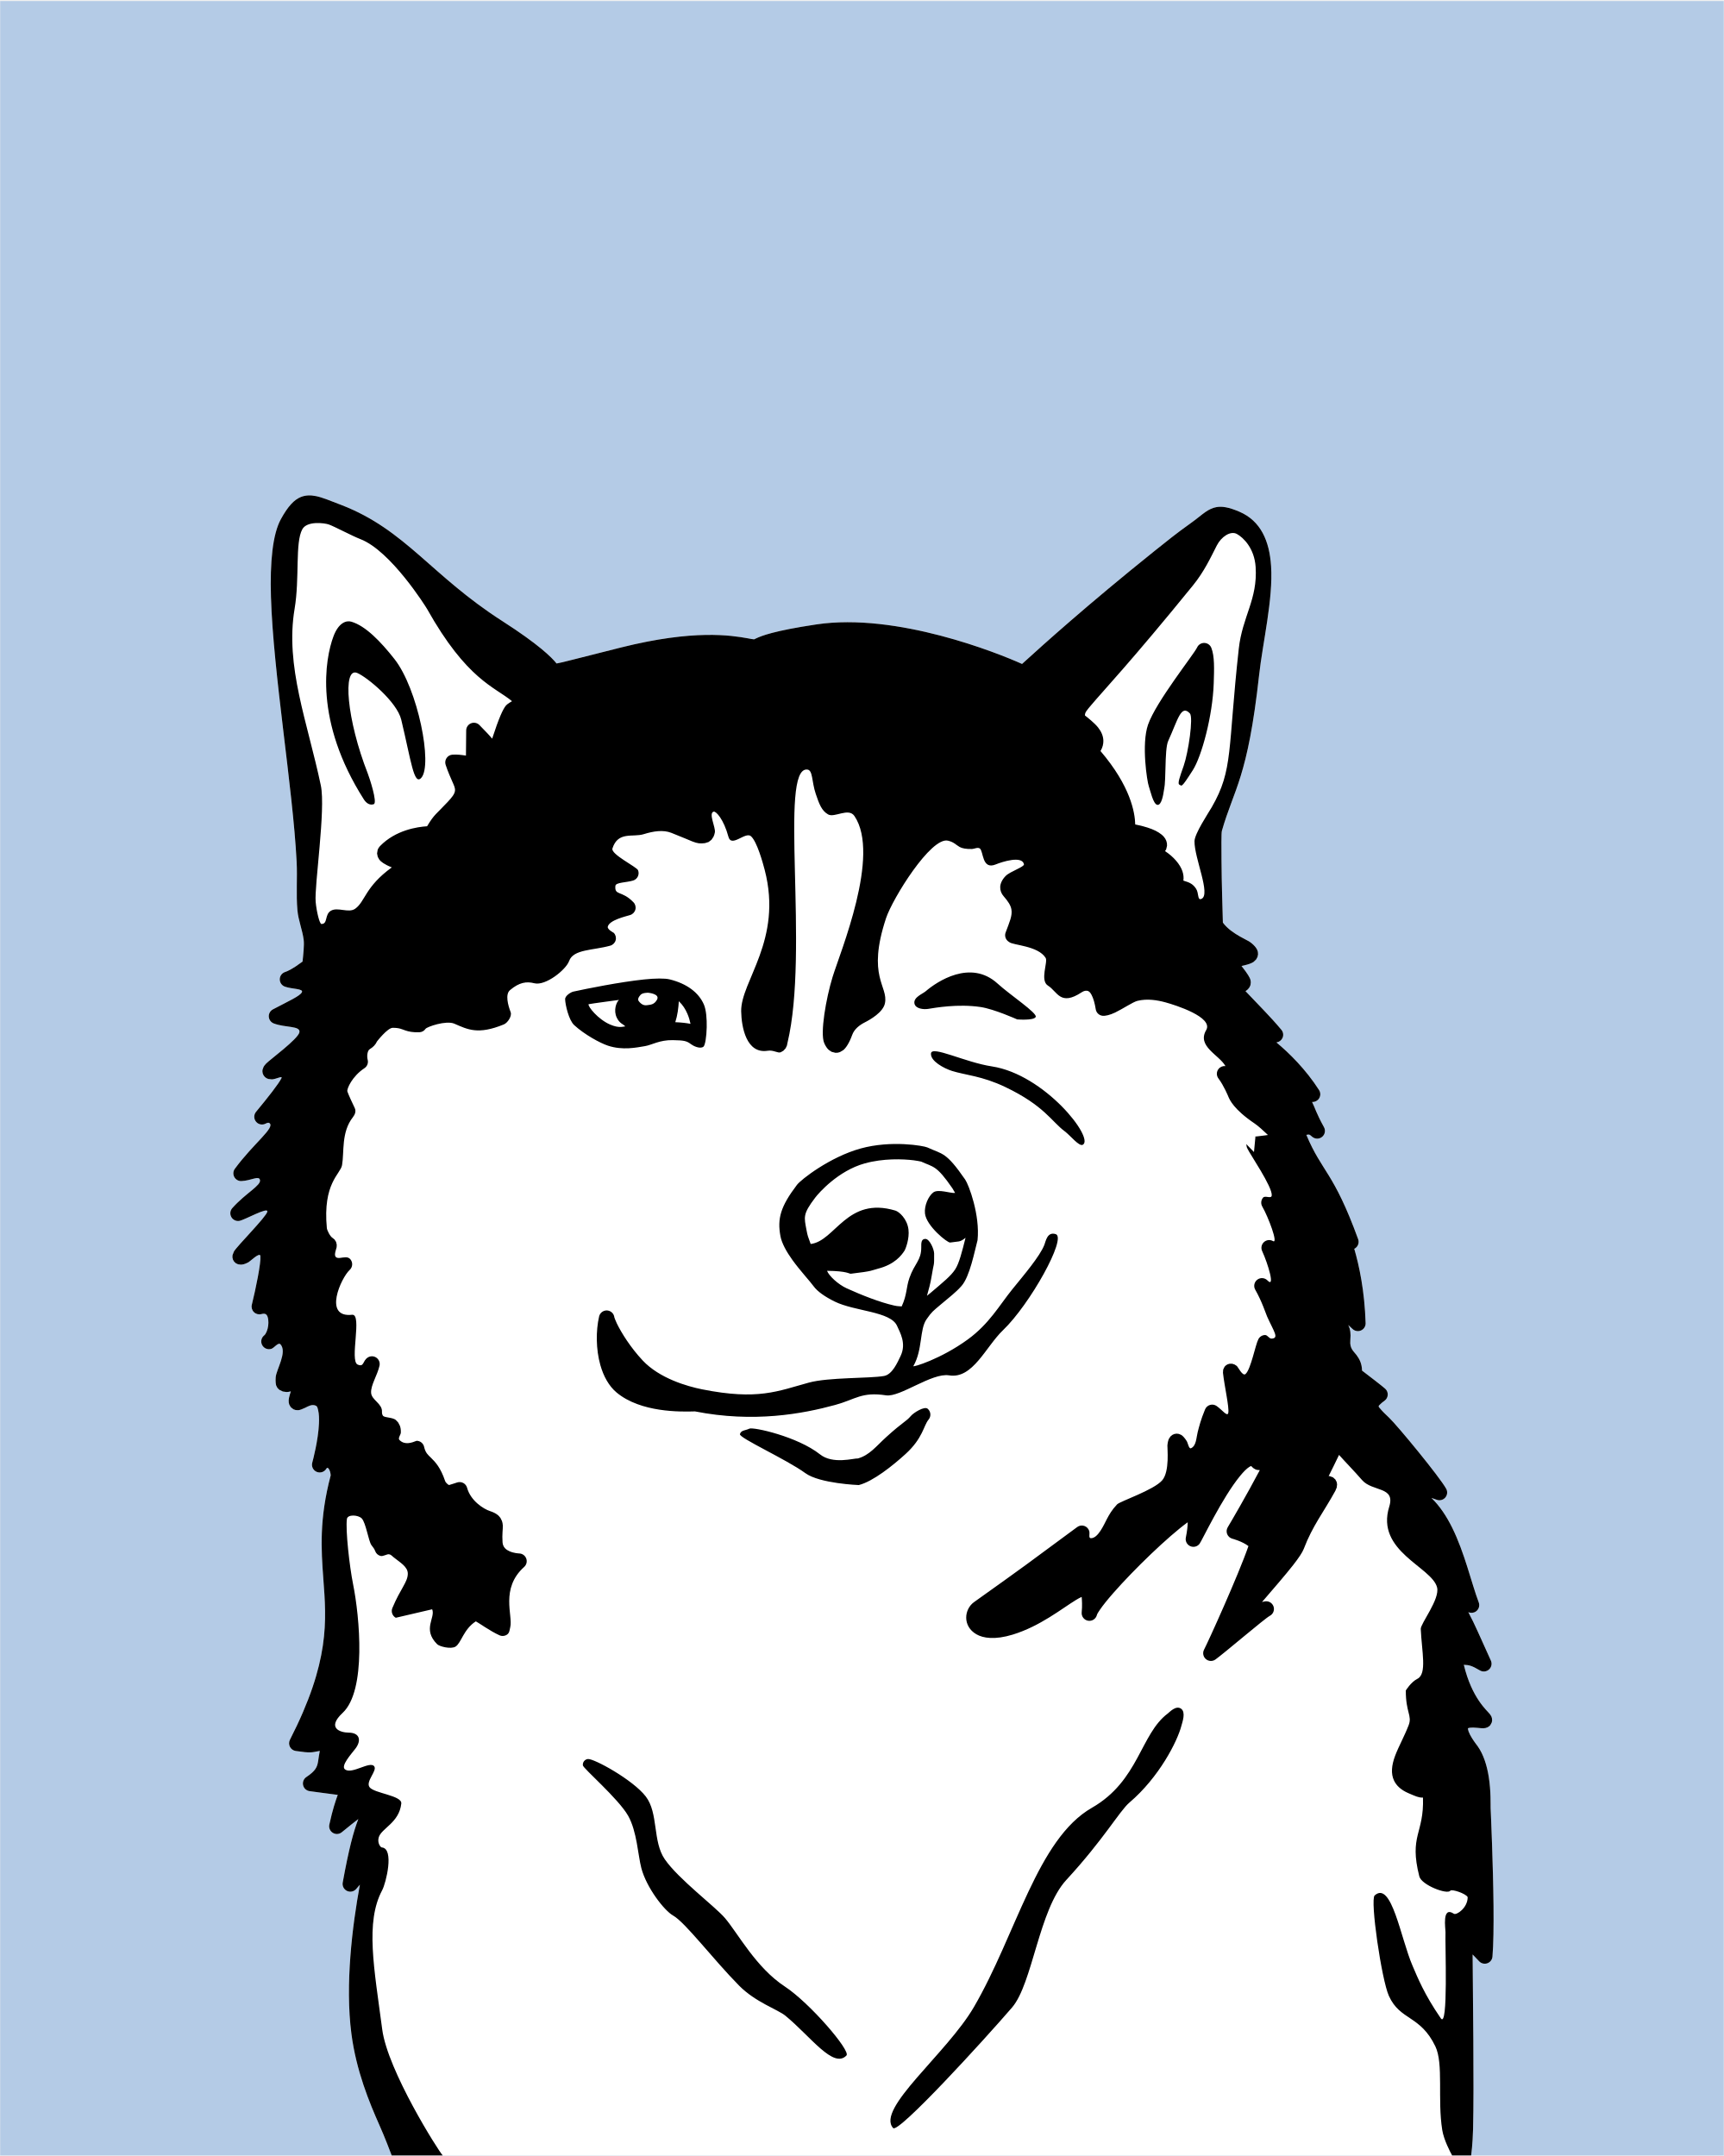
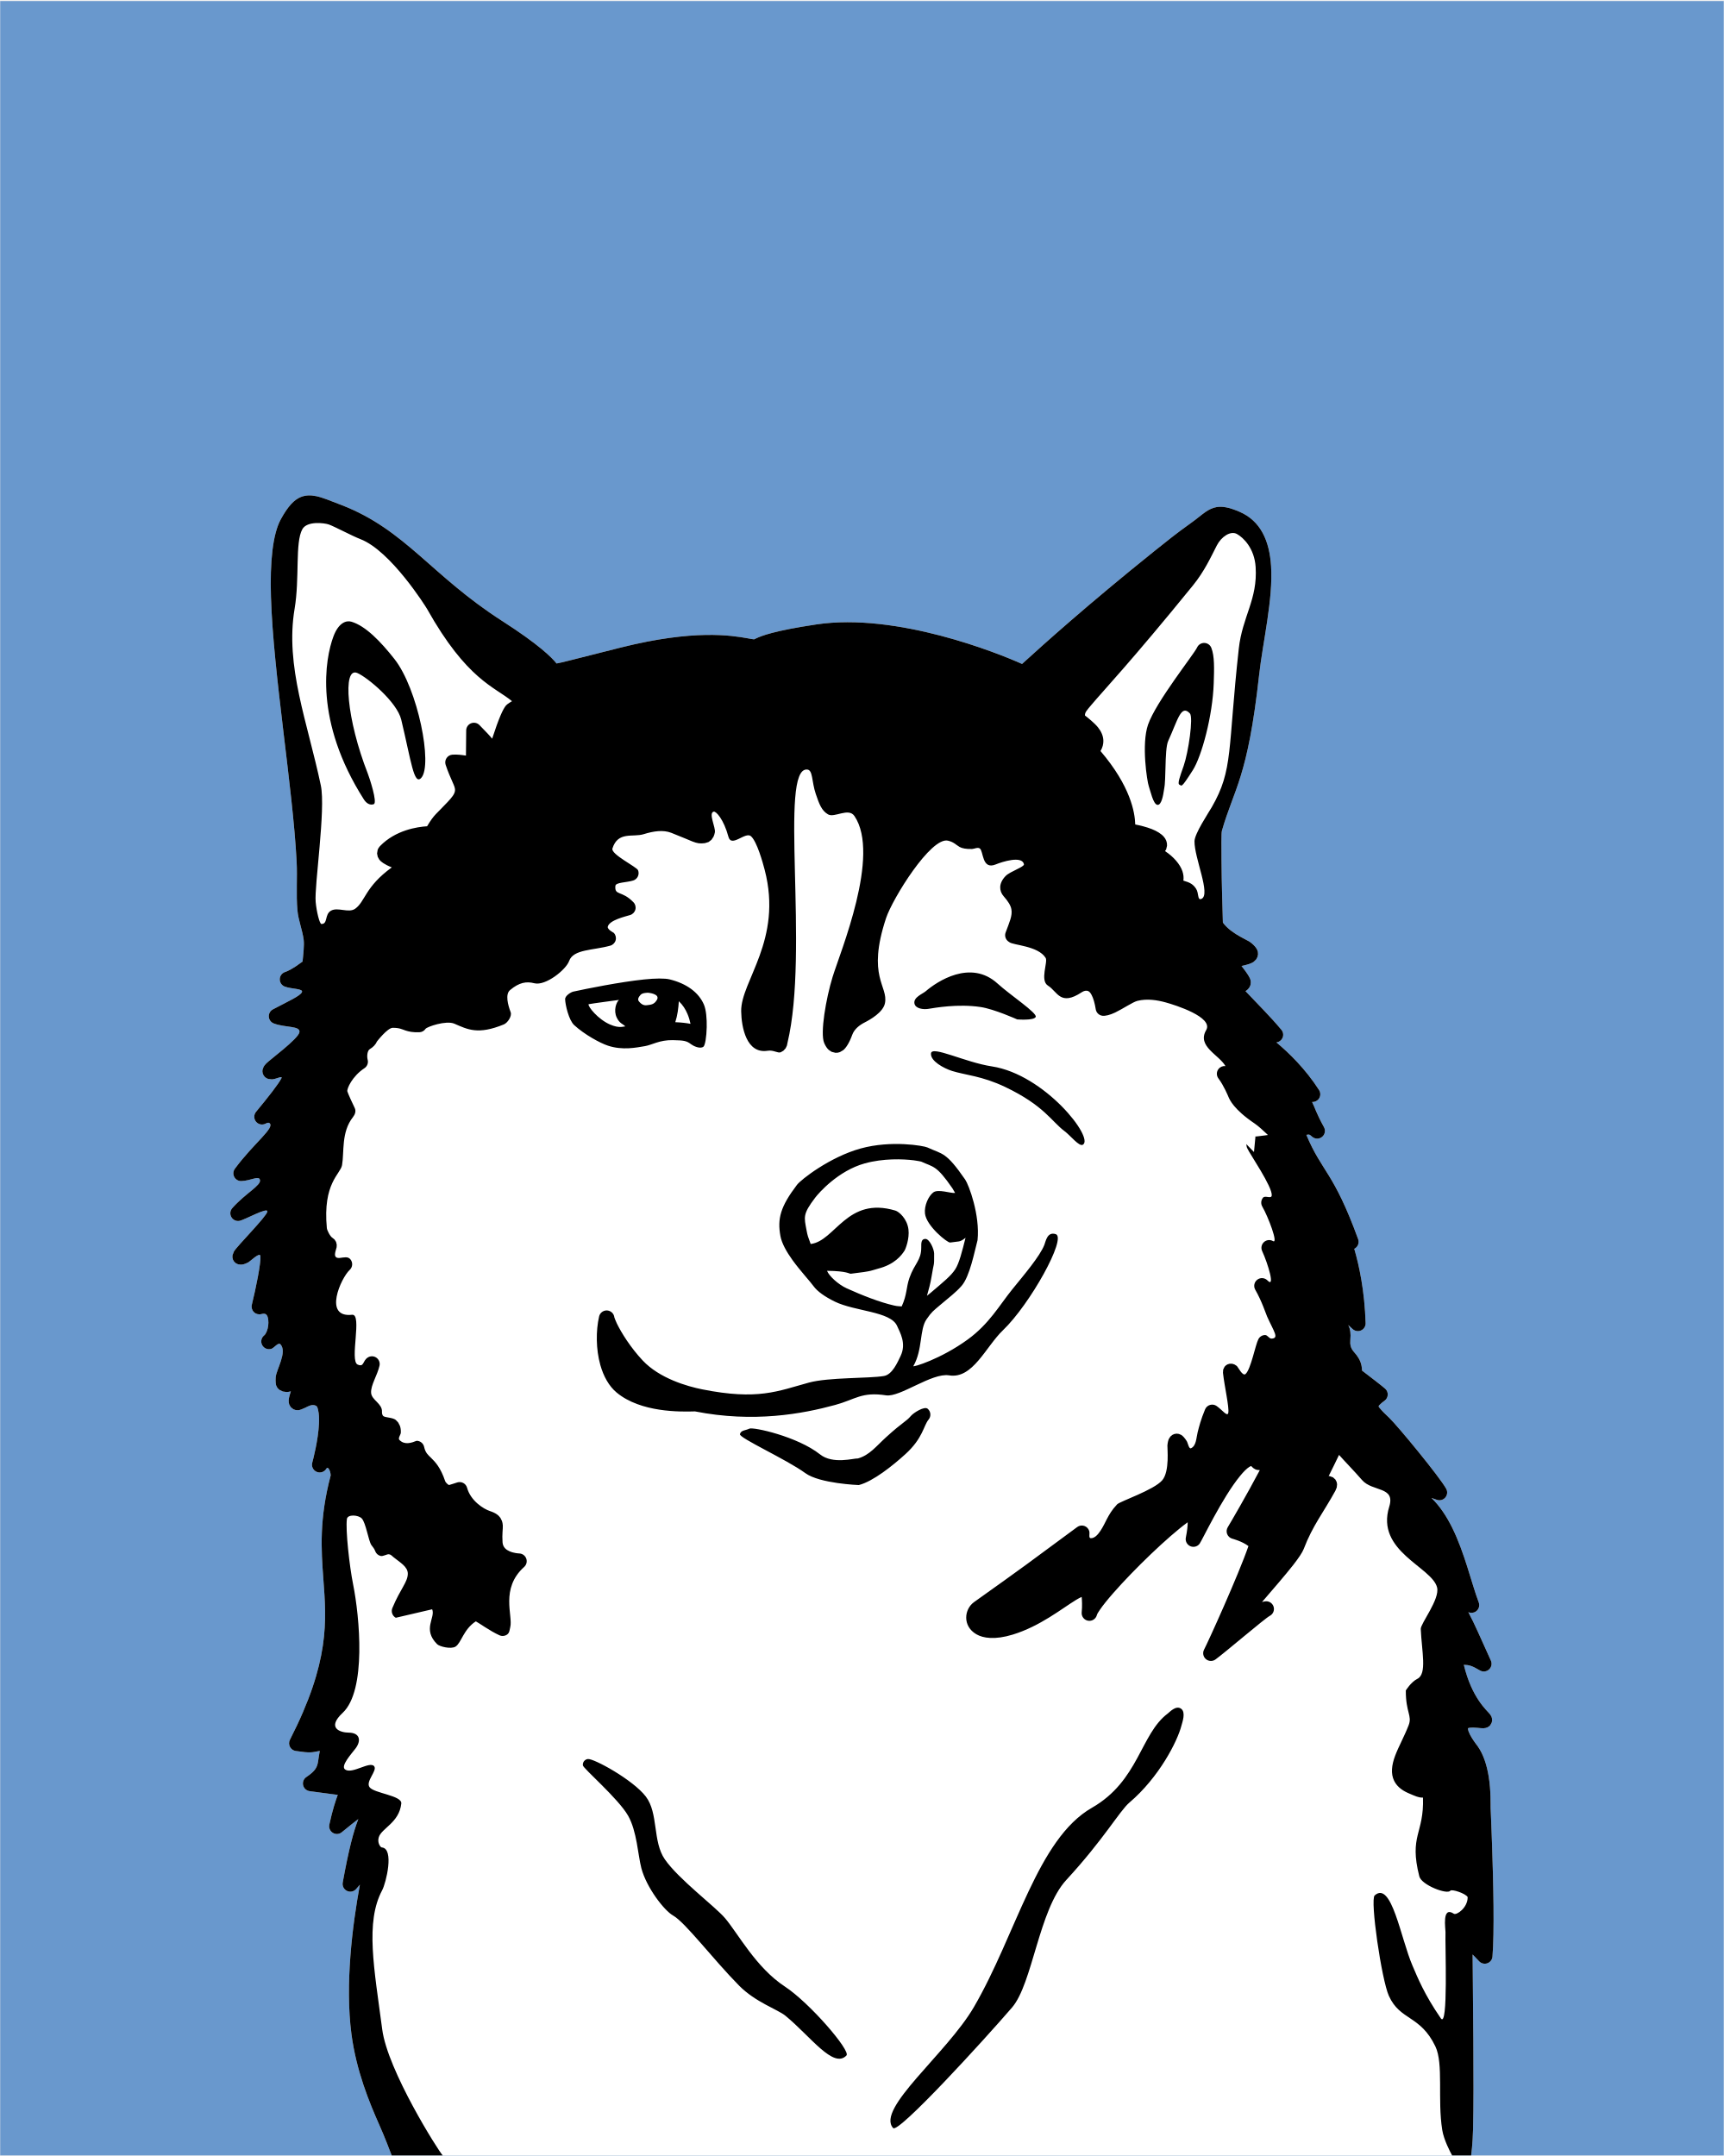
<svg xmlns="http://www.w3.org/2000/svg" width="100%" height="100%" viewBox="0 0 945 1182" version="1.1" xml:space="preserve" style="fill-rule:evenodd;clip-rule:evenodd;stroke-linejoin:round;stroke-miterlimit:2;">
  <g transform="matrix(1,0,0,1,-4157,-1406)">
    <g transform="matrix(1,0,0,1,33.882,0)">
      <g id="site_husky" transform="matrix(0.26936,0,0,0.47619,4123.23,1406.58)">
-         <rect x="0" y="0" width="3507.87" height="2480.32" style="fill:rgb(180,203,230);" />
+         <rect x="0" y="0" width="3507.87" height="2480.32" style="fill:rgb(105,152,205);" />
        <g id="husky" transform="matrix(3.7125,0,0,3.04563,-11756.4,-1111.32)">
          <g id="contorno" transform="matrix(1.0018,-0.00129095,0.00186483,0.688012,2837.65,27.7909)">
            <path d="M1130.3,1675.76L539.579,1674.65C538.791,1672.53 535.873,1664.75 532.949,1658.12C527.37,1645.47 520.284,1628.16 517.669,1607.83C514.176,1580.68 518.302,1548.31 522.454,1525.88L520.428,1528.22C519.178,1529.67 517.118,1530.1 515.398,1529.27C513.678,1528.44 512.723,1526.56 513.067,1524.68C516.429,1506.25 519.006,1496.64 521.668,1489.8C519.32,1491.62 516.527,1493.79 512.617,1497.02C511.224,1498.17 509.259,1498.3 507.722,1497.36C506.184,1496.42 505.41,1494.6 505.795,1492.83C507.655,1484.28 509.242,1479.86 510.22,1477.1C510.296,1476.88 510.372,1476.69 510.444,1476.51C505.102,1475.77 495.926,1474.59 494.837,1474.38C493.144,1474.07 491.812,1472.75 491.469,1471.05C491.126,1469.36 491.84,1467.62 493.275,1466.67C498.353,1463.28 499.232,1461.19 499.741,1457.92C499.995,1456.29 500.215,1454.47 500.654,1452.32C496.159,1453.13 495.955,1453.62 487.455,1452.33C486.109,1452.12 484.944,1451.28 484.324,1450.06C483.703,1448.85 483.704,1447.4 484.326,1446.19C506.331,1403.15 504.444,1380.99 502.765,1357.69C501.598,1341.52 500.561,1324.83 506.905,1300.96C506.767,1298.18 505.312,1295.88 504.596,1297.16C503.555,1299.04 501.289,1299.84 499.311,1299.03C497.333,1298.23 496.262,1296.07 496.813,1294C497.242,1292.38 500.116,1281.64 500.541,1272.43C500.668,1269.69 500.591,1267.1 500.074,1265.01C499.82,1263.98 499.656,1263.04 498.929,1262.69C496.738,1261.62 494.615,1263 493.125,1263.73C491.489,1264.52 490.117,1265.03 489.267,1265.1L487.8,1265.03L486.556,1264.59L485.118,1263.44L484.3,1262.02L484.015,1260.85L483.988,1259.52C484.038,1258.86 484.203,1257.95 484.555,1256.74C484.75,1256.07 484.96,1255.4 485.181,1254.74C484.336,1254.99 483.52,1255.11 482.762,1255.11L480.803,1254.82L478.874,1253.87L477.836,1252.84L477.187,1251.58C476.925,1250.84 476.729,1249.21 476.905,1246.97C477.234,1242.78 483.355,1233.25 479.571,1228.93C478.365,1227.55 476.17,1230.8 474.641,1231.33C472.693,1232 470.549,1231.16 469.561,1229.35C468.572,1227.54 469.025,1225.27 470.634,1223.99C471.251,1223.49 471.689,1222.66 472.059,1221.73C472.812,1219.85 473.142,1217.54 472.89,1215.48C472.728,1214.16 472.473,1212.86 471.475,1212.3C470.868,1211.95 470.065,1212.02 469.054,1212.28C467.613,1212.64 466.088,1212.22 465.036,1211.16C463.985,1210.11 463.56,1208.58 463.918,1207.13C466.13,1198.18 468.994,1184.28 468.662,1180.4C468.445,1177.88 463.113,1183.29 461.925,1183.88C459.678,1184.98 459.015,1185.01 457.908,1185.06L456.429,1184.88L455.174,1184.27L454.244,1183.38L453.651,1182.35L453.347,1181.09L453.4,1179.86L454.161,1177.87C455.874,1174.85 471.991,1158.79 472.493,1155.98C472.994,1153.18 460.027,1160.55 457.17,1161.03C455.399,1161.33 453.636,1160.47 452.77,1158.89C451.904,1157.31 452.125,1155.35 453.32,1154.01C460.638,1145.78 469.221,1141.6 468.493,1138.54C467.889,1135.99 463.66,1138.94 458.345,1139.15C456.718,1139.22 455.2,1138.34 454.439,1136.89C453.679,1135.45 453.811,1133.69 454.779,1132.38C465.119,1118.35 477.222,1109.66 473.659,1107.29C472.924,1106.8 471.768,1107.62 471.076,1107.86C469.281,1108.5 467.285,1107.85 466.199,1106.28C465.113,1104.71 465.204,1102.61 466.421,1101.14C472.945,1093.27 478.908,1085.66 480.358,1082.69C481.131,1081.11 477.376,1083.25 475.119,1083.31L473.155,1083.09L472.122,1082.63L471.28,1081.99L470.572,1081.09L470.101,1079.99L469.94,1078.92L470.004,1078.03L470.614,1076.37C470.847,1075.97 471.268,1075.38 471.987,1074.62C473.91,1072.6 489.532,1061.15 490.236,1057.48C490.94,1053.8 482.56,1055.02 476.21,1052.58C474.656,1051.99 473.595,1050.53 473.498,1048.86C473.401,1047.19 474.287,1045.62 475.761,1044.85C484.564,1040.23 490.527,1037.58 491.619,1035.5C492.711,1033.42 486.196,1033.79 482.314,1032.37C480.631,1031.75 479.519,1030.13 479.537,1028.33C479.556,1026.53 480.702,1024.94 482.398,1024.36C483.78,1023.88 486.139,1023 492.027,1018.63C492.409,1014.91 493.036,1009.55 492.657,1006.61C491.954,1001.17 489.764,995.965 489.284,990.498C488.501,981.566 489.333,972.557 488.884,963.602C486.818,922.436 476.318,860.606 475.113,818.25C474.57,799.124 476.079,783.799 480.607,775.538C484.558,768.331 487.979,764.829 491.537,763.391C494.033,762.383 496.702,762.243 499.867,762.899C503.393,763.631 507.752,765.477 513.702,767.794C531.325,774.657 543.663,784.42 556.645,795.791C569.124,806.72 582.238,819.169 601.758,831.791C621.401,844.492 628.609,851.662 631.326,855.105C634.861,854.51 639.892,853.037 666.706,846.358C706.58,836.426 726.909,839.843 735.92,841.459C737.554,841.752 738.701,842.03 739.458,842.036L740.58,841.511C743.448,840.166 750.062,837.401 773.57,833.908C817.581,827.368 873.097,849.931 886.058,855.842C886.609,855.345 887.343,854.681 888.179,853.921C896.887,846.003 921.611,823.611 958.64,793.926C965.003,788.825 971.372,783.715 978.032,779.01C981.899,776.278 984.414,774.031 986.615,772.518C988.618,771.141 990.459,770.269 992.504,769.889C995.567,769.318 999.263,769.862 1005.24,772.46C1016.79,777.486 1021.57,788.465 1022.44,802.289C1023.59,820.591 1017.8,844.112 1015.76,862.266C1009.42,918.949 1001.92,924.425 995.241,947.753C994.885,948.997 994.977,957.635 994.998,963.615C995.045,977.036 995.585,992.43 995.695,998.148C998.194,1001.6 1002.02,1004.08 1004.99,1005.78C1007.67,1007.32 1009.82,1008.34 1010.47,1008.81C1013.54,1011.04 1014.57,1013.03 1014.82,1014.27L1014.91,1015.63L1014.62,1017.04L1013.87,1018.43L1012.53,1019.72C1011.74,1020.28 1010.5,1020.82 1008.91,1021.27C1008.03,1021.51 1006.99,1021.75 1005.85,1022.02C1009.32,1026.41 1010.46,1028.54 1010.74,1029.63L1010.92,1030.96L1010.72,1032.51L1010.24,1033.65L1009.39,1034.75C1009.01,1035.12 1008.55,1035.49 1008,1035.84C1015.27,1043.62 1021.29,1049.51 1027.6,1057.11C1028.66,1058.38 1028.88,1060.16 1028.17,1061.67C1027.54,1062.98 1026.29,1063.87 1024.87,1064.05C1031.66,1069.72 1040.85,1078.75 1048.16,1090.28C1049.19,1091.89 1049.01,1093.99 1047.74,1095.41C1046.85,1096.39 1045.59,1096.88 1044.34,1096.8C1046.04,1100.31 1046.55,1102.87 1050.81,1110.64C1051.79,1112.44 1051.36,1114.68 1049.79,1115.98C1048.21,1117.27 1045.94,1117.26 1044.38,1115.94C1043.49,1115.19 1043.04,1114.75 1042.54,1114.71C1042.07,1114.68 1041.64,1114.77 1041.17,1114.88C1049.74,1135.53 1055.98,1135.01 1069.39,1172.25C1070.08,1174.14 1069.34,1176.26 1067.63,1177.31C1067.51,1177.39 1067.39,1177.46 1067.26,1177.52C1069.92,1186.73 1072.88,1200.6 1073.39,1218.36C1073.45,1220.11 1072.43,1221.7 1070.84,1222.39C1069.24,1223.08 1067.39,1222.72 1066.17,1221.49C1065.98,1221.3 1065.07,1220.41 1063.86,1219.37C1064,1219.62 1064.13,1219.87 1064.24,1220.14C1064.89,1221.69 1065.4,1223.65 1065,1227.91C1064.58,1232.4 1066.9,1233.85 1068.43,1235.95C1070.01,1238.11 1071.32,1240.57 1071.39,1244.44C1074.77,1247.03 1082.62,1253.09 1084.08,1254.45C1085.02,1255.32 1085.51,1256.57 1085.43,1257.84C1085.35,1259.12 1084.7,1260.29 1083.66,1261.03C1082.6,1261.79 1081.76,1262.48 1081.14,1263.14C1080.81,1263.49 1080.48,1263.7 1080.46,1264.02C1080.42,1264.52 1080.92,1264.87 1081.36,1265.42C1082.51,1266.87 1084.2,1268.47 1086.22,1270.43C1090.77,1274.81 1113.71,1302.84 1117.33,1309.46C1118.17,1311.02 1117.97,1312.94 1116.82,1314.28C1115.66,1315.62 1113.8,1316.11 1112.15,1315.49C1111.01,1315.07 1110.05,1314.73 1109.23,1314.46C1113.77,1318.91 1117.48,1324.58 1120.55,1330.83C1127.4,1344.77 1131.1,1361.55 1135.01,1371.89C1135.7,1373.71 1135.07,1375.76 1133.49,1376.88C1132.24,1377.76 1130.64,1377.88 1129.3,1377.27C1132.99,1384.2 1135.28,1389.99 1141.59,1403.87C1142.35,1405.56 1141.94,1407.56 1140.56,1408.8C1139.19,1410.04 1137.17,1410.24 1135.58,1409.29C1131.17,1406.67 1129.71,1406.28 1126.78,1406.2C1131.17,1424.6 1139.45,1431.3 1141.06,1433.38L1141.77,1434.53L1142.11,1435.49L1142.22,1436.79L1142.02,1437.89L1141.22,1439.37L1140.57,1440.01L1139.66,1440.58L1138.53,1440.95L1137.44,1441.07C1136.77,1441.09 1135.63,1441 1133.94,1440.82C1132.37,1440.66 1131.1,1440.64 1130.07,1440.77C1129.68,1440.83 1129.21,1440.97 1128.95,1441.06C1129,1441.44 1129.12,1442.25 1129.3,1442.76C1129.74,1443.99 1130.42,1445.24 1131.11,1446.37C1132.47,1448.61 1133.92,1450.43 1134.3,1450.96C1137.51,1455.54 1139.34,1461.66 1140.28,1467.58C1141.58,1475.72 1141.24,1483.38 1141.31,1484.95C1141.49,1489.34 1142.61,1515.88 1142.79,1538.71C1142.88,1549.85 1142.73,1560.11 1142.16,1566.57C1142.02,1568.2 1140.94,1569.61 1139.4,1570.18C1137.87,1570.75 1136.14,1570.37 1134.97,1569.21C1134.81,1569.05 1133.26,1567.43 1131.31,1565.35C1131.38,1587.63 1132.03,1636.7 1131.36,1661.51C1131.15,1669.57 1130.34,1675.43 1130.3,1675.76Z" style="fill:white;" />
          </g>
          <g id="linhas" transform="matrix(1,0,0,0.689512,2118.33,364.891)">
            <path d="M1290.96,1181.1L1262.99,1181.1C1262.2,1178.99 1259.26,1171.23 1256.32,1164.62C1250.71,1152.01 1243.58,1134.75 1240.92,1114.47C1237.37,1087.38 1241.44,1055.08 1245.56,1032.68L1243.53,1035.03C1242.29,1036.48 1240.22,1036.91 1238.5,1036.09C1236.77,1035.26 1235.81,1033.38 1236.15,1031.5C1239.49,1013.11 1242.05,1003.52 1244.71,996.686C1242.36,998.503 1239.56,1000.68 1235.65,1003.91C1234.26,1005.06 1232.29,1005.2 1230.75,1004.26C1229.2,1003.32 1228.43,1001.5 1228.81,999.739C1230.66,991.204 1232.24,986.793 1233.21,984.035C1233.29,983.819 1233.36,983.625 1233.44,983.446C1228.08,982.718 1218.89,981.556 1217.8,981.354C1216.1,981.04 1214.76,979.729 1214.42,978.038C1214.07,976.348 1214.78,974.616 1216.22,973.658C1221.3,970.271 1222.18,968.178 1222.68,964.918C1222.93,963.29 1223.15,961.475 1223.58,959.329C1219.08,960.142 1218.88,960.637 1210.36,959.36C1209.01,959.157 1207.84,958.318 1207.22,957.105C1206.6,955.892 1206.59,954.453 1207.21,953.238C1229.18,910.257 1227.25,888.143 1225.52,864.904C1224.32,848.765 1223.25,832.113 1229.56,808.281C1229.42,805.512 1227.96,803.216 1227.24,804.502C1226.2,806.371 1223.94,807.174 1221.95,806.374C1219.97,805.575 1218.89,803.423 1219.44,801.356C1219.87,799.746 1222.73,789.024 1223.13,779.833C1223.26,777.095 1223.17,774.506 1222.65,772.424C1222.4,771.403 1222.23,770.462 1221.5,770.11C1219.31,769.048 1217.18,770.435 1215.69,771.158C1214.05,771.951 1212.68,772.46 1211.83,772.539L1210.36,772.467L1209.11,772.033L1207.67,770.883L1206.85,769.472L1206.56,768.309L1206.53,766.975C1206.58,766.319 1206.74,765.411 1207.09,764.204C1207.29,763.535 1207.49,762.871 1207.71,762.209C1206.87,762.459 1206.05,762.583 1205.29,762.58L1203.33,762.296L1201.39,761.353L1200.35,760.321L1199.7,759.072C1199.44,758.329 1199.24,756.706 1199.41,754.47C1199.73,750.287 1205.84,740.768 1202.05,736.463C1200.84,735.091 1198.64,738.338 1197.11,738.865C1195.16,739.536 1193.01,738.707 1192.02,736.9C1191.02,735.094 1191.47,732.835 1193.08,731.547C1193.7,731.052 1194.14,730.22 1194.51,729.295C1195.26,727.417 1195.58,725.111 1195.33,723.053C1195.16,721.738 1194.9,720.444 1193.9,719.881C1193.3,719.539 1192.49,719.609 1191.48,719.865C1190.04,720.23 1188.51,719.811 1187.45,718.761C1186.4,717.712 1185.97,716.186 1186.32,714.741C1188.52,705.807 1191.37,691.929 1191.03,688.062C1190.81,685.543 1185.47,690.957 1184.28,691.54C1182.04,692.642 1181.37,692.681 1180.26,692.733L1178.78,692.554L1177.52,691.946L1176.59,691.059L1175.99,690.028L1175.68,688.773L1175.74,687.545L1176.5,685.565C1178.2,682.544 1194.32,666.491 1194.82,663.689C1195.32,660.887 1182.34,668.271 1179.48,668.752C1177.7,669.05 1175.94,668.197 1175.07,666.623C1174.19,665.049 1174.41,663.098 1175.61,661.754C1182.92,653.529 1191.52,649.343 1190.78,646.285C1190.17,643.748 1185.94,646.704 1180.61,646.921C1178.99,646.987 1177.46,646.113 1176.7,644.673C1175.93,643.233 1176.06,641.482 1177.03,640.17C1187.36,626.151 1199.47,617.461 1195.9,615.099C1195.16,614.612 1194,615.432 1193.31,615.677C1191.51,616.312 1189.51,615.669 1188.42,614.105C1187.33,612.542 1187.42,610.442 1188.63,608.974C1195.15,601.106 1201.12,593.508 1202.56,590.54C1203.33,588.956 1199.58,591.102 1197.31,591.165L1195.35,590.947L1194.31,590.498L1193.47,589.856L1192.76,588.965L1192.28,587.869L1192.12,586.795L1192.18,585.907L1192.79,584.252C1193.02,583.849 1193.44,583.266 1194.16,582.508C1196.08,580.481 1211.71,569.029 1212.41,565.362C1213.11,561.695 1204.72,562.93 1198.35,560.507C1196.79,559.914 1195.73,558.463 1195.63,556.799C1195.53,555.135 1196.41,553.567 1197.89,552.792C1206.7,548.163 1212.66,545.513 1213.75,543.435C1214.85,541.357 1208.32,541.739 1204.43,540.322C1202.74,539.708 1201.62,538.098 1201.64,536.302C1201.65,534.507 1202.8,532.916 1204.5,532.331C1205.88,531.854 1208.24,530.973 1214.13,526.593C1214.51,522.882 1215.13,517.538 1214.74,514.602C1214.03,509.173 1211.82,503.986 1211.33,498.531C1210.53,489.62 1211.35,480.629 1210.88,471.695C1208.74,430.622 1198.1,368.947 1196.81,326.685C1196.23,307.602 1197.72,292.306 1202.24,284.056C1206.18,276.857 1209.6,273.356 1213.16,271.915C1215.66,270.903 1218.34,270.759 1221.51,271.408C1225.04,272.131 1229.41,273.966 1235.38,276.266C1253.05,283.081 1265.42,292.8 1278.45,304.122C1290.97,315.004 1304.13,327.401 1323.71,339.959C1343.41,352.596 1350.65,359.737 1353.38,363.167C1356.92,362.567 1361.95,361.088 1388.8,354.373C1428.73,344.388 1449.1,347.76 1458.13,349.355C1459.77,349.644 1460.92,349.92 1461.68,349.924L1462.8,349.398C1465.67,348.051 1472.29,345.279 1495.84,341.75C1539.92,335.142 1595.57,357.552 1608.57,363.426C1609.12,362.928 1609.86,362.265 1610.69,361.505C1619.4,353.588 1644.13,331.198 1681.17,301.509C1687.53,296.407 1693.9,291.295 1700.57,286.589C1704.43,283.855 1706.95,281.608 1709.15,280.095C1711.16,278.717 1713,277.844 1715.05,277.46C1718.12,276.885 1721.82,277.421 1727.81,280.002C1739.39,284.995 1744.2,295.941 1745.09,309.733C1746.28,327.993 1740.52,351.474 1738.52,369.593C1732.27,426.164 1724.77,431.642 1718.12,454.932C1717.77,456.174 1717.88,464.793 1717.91,470.761C1717.98,484.152 1718.55,499.511 1718.67,505.217C1721.18,508.655 1725.01,511.123 1727.99,512.815C1730.68,514.346 1732.84,515.357 1733.49,515.827C1736.57,518.047 1737.61,520.031 1737.86,521.266L1737.95,522.628L1737.66,524.032L1736.91,525.425L1735.58,526.711C1734.78,527.272 1733.55,527.814 1731.95,528.26C1731.07,528.506 1730.03,528.743 1728.89,529.015C1732.37,533.388 1733.51,535.518 1733.8,536.605L1733.98,537.925L1733.79,539.474L1733.3,540.614L1732.46,541.709C1732.08,542.088 1731.62,542.457 1731.07,542.802C1738.37,550.555 1744.4,556.42 1750.74,563.987C1751.81,565.26 1752.04,567.037 1751.32,568.535C1750.69,569.851 1749.44,570.738 1748.02,570.917C1754.83,576.562 1764.05,585.555 1771.41,597.05C1772.43,598.657 1772.26,600.752 1770.99,602.17C1770.1,603.152 1768.84,603.641 1767.58,603.567C1769.3,607.064 1769.81,609.618 1774.09,617.365C1775.08,619.152 1774.65,621.389 1773.08,622.687C1771.5,623.986 1769.23,623.977 1767.66,622.665C1766.77,621.92 1766.32,621.471 1765.82,621.438C1765.34,621.408 1764.91,621.501 1764.44,621.61C1773.07,642.194 1779.32,641.672 1792.83,678.803C1793.51,680.691 1792.78,682.801 1791.07,683.858C1790.95,683.934 1790.82,684.003 1790.7,684.066C1793.38,693.246 1796.37,707.088 1796.92,724.807C1796.98,726.545 1795.96,728.14 1794.37,728.83C1792.77,729.521 1790.91,729.167 1789.68,727.937C1789.5,727.752 1788.58,726.868 1787.37,725.825C1787.51,726.08 1787.64,726.33 1787.75,726.602C1788.4,728.146 1788.92,730.1 1788.53,734.355C1788.12,738.83 1790.44,740.273 1791.98,742.369C1793.56,744.517 1794.88,746.967 1794.96,750.829C1798.35,753.41 1806.23,759.445 1807.69,760.797C1808.63,761.662 1809.13,762.904 1809.05,764.176C1808.97,765.449 1808.32,766.619 1807.28,767.36C1806.22,768.121 1805.38,768.808 1804.76,769.468C1804.43,769.82 1804.1,770.037 1804.08,770.354C1804.05,770.849 1804.54,771.201 1804.98,771.753C1806.14,773.195 1807.83,774.789 1809.87,776.736C1814.43,781.101 1837.47,809.026 1841.1,815.629C1841.95,817.179 1841.75,819.095 1840.6,820.436C1839.45,821.777 1837.58,822.261 1835.92,821.65C1834.78,821.231 1833.82,820.894 1833,820.632C1837.56,825.062 1841.29,830.715 1844.37,836.943C1851.26,850.834 1855,867.573 1858.93,877.888C1859.62,879.699 1859,881.748 1857.41,882.865C1856.16,883.747 1854.57,883.87 1853.22,883.261C1856.93,890.171 1859.24,895.944 1865.58,909.786C1866.35,911.47 1865.94,913.459 1864.56,914.7C1863.19,915.94 1861.17,916.144 1859.57,915.204C1855.15,912.6 1853.68,912.213 1850.76,912.135C1855.18,930.486 1863.5,937.157 1865.1,939.225L1865.83,940.374L1866.16,941.335L1866.28,942.633L1866.08,943.727L1865.28,945.21L1864.63,945.846L1863.72,946.419L1862.59,946.793L1861.5,946.913C1860.82,946.934 1859.68,946.845 1857.98,946.67C1856.42,946.508 1855.14,946.492 1854.11,946.629C1853.72,946.68 1853.25,946.827 1852.99,946.918C1853.04,947.291 1853.16,948.102 1853.35,948.613C1853.79,949.836 1854.47,951.08 1855.16,952.207C1856.53,954.441 1857.99,956.255 1858.37,956.789C1861.6,961.348 1863.43,967.454 1864.39,973.356C1865.7,981.479 1865.38,989.121 1865.45,990.69C1865.64,995.063 1866.82,1021.55 1867.04,1044.33C1867.14,1055.44 1867.02,1065.68 1866.46,1072.12C1866.32,1073.76 1865.25,1075.17 1863.7,1075.74C1862.16,1076.3 1860.43,1075.93 1859.26,1074.78C1859.1,1074.62 1857.55,1073 1855.58,1070.93C1855.7,1093.16 1856.44,1142.12 1855.82,1166.88C1855.62,1174.93 1854.82,1180.77 1854.78,1181.1L1844.34,1181.1C1843.35,1179.32 1839.81,1172.64 1838.93,1167.18C1836.24,1150.41 1839.73,1130.85 1835.16,1121.32C1826.9,1104.11 1815.84,1107.26 1809.68,1093.65C1805.66,1084.75 1799.27,1040.92 1801.88,1038.57C1811.17,1030.23 1816.17,1062.16 1822.61,1077.05C1825.4,1083.52 1829.01,1092.68 1838.14,1105.93C1842.29,1111.97 1840.43,1065.72 1840.71,1058.67C1840.78,1056.94 1838.59,1044.14 1845.29,1048.6C1846.73,1049.56 1852.92,1045.37 1852.87,1039.49C1851.84,1037.51 1844.1,1034.92 1843.33,1035.99C1841.71,1038.26 1827.57,1032.89 1826.36,1028.12C1820.62,1005.53 1829.02,1004.9 1828.37,984.916C1828.28,984.921 1828.19,984.925 1828.11,984.927C1826.01,984.98 1824.31,984.192 1820.4,982.51C1816.19,980.701 1813.8,978.293 1812.52,975.641C1810.7,971.873 1811.13,967.255 1813.08,962.035C1814.93,957.086 1818.13,951.398 1820.5,945.278C1822.56,939.948 1818.9,938.374 1818.96,926.204C1818.96,926.204 1821.72,921.605 1825.31,919.807C1830.7,917.102 1827.69,904.882 1827.15,892.478C1827.02,889.552 1837.72,876.129 1836.1,869.711C1833.27,858.444 1802.24,849.934 1809.87,825.425C1813.37,814.179 1800.63,817.383 1794.95,810.822C1790.88,806.114 1785.6,800.731 1782.35,797.054C1780.44,800.981 1778.61,804.825 1776.66,808.682L1777.16,808.676L1779.03,809.347L1780.34,810.535L1781.04,811.867L1781.28,813.142L1781.09,814.915L1780.33,816.734C1773.93,828.449 1767.87,835.777 1762.99,848.622C1762.3,850.439 1760.22,853.587 1757.16,857.49C1752.86,862.974 1746.52,870.267 1740.13,877.705C1740.62,877.589 1741.09,877.481 1741.54,877.384C1743.62,876.941 1745.7,878.101 1746.42,880.098C1747.13,882.094 1746.27,884.314 1744.38,885.292C1741.62,886.726 1719.97,905.313 1714.6,909.209C1713,910.367 1710.82,910.271 1709.33,908.978C1707.84,907.685 1707.44,905.535 1708.36,903.793C1710.49,899.768 1727.19,862.981 1732.68,847.049C1729.26,844.388 1723.8,842.979 1723.8,842.979C1722.53,842.616 1721.5,841.68 1721.01,840.448C1720.53,839.215 1720.65,837.828 1721.34,836.698C1722.9,834.134 1731.62,819.228 1738.91,805.404L1737.34,805.262L1736.42,804.932L1735.39,804.307C1735.06,804.061 1734.51,803.485 1734.17,803.128C1733.92,803.228 1733.51,803.401 1733.24,803.573C1731.63,804.591 1729.93,806.365 1728.14,808.541C1718.26,820.556 1707.24,843.969 1705.91,845.748C1704.73,847.336 1702.6,847.89 1700.79,847.084C1698.98,846.278 1697.97,844.326 1698.36,842.383C1699.08,838.761 1699.38,836.073 1699.38,834.087L1699.37,833.986C1688.54,841.877 1669.96,859.808 1658.58,872.801C1655.45,876.371 1652.87,879.557 1651.19,882.045C1650.38,883.238 1649.77,884.161 1649.6,884.835C1649.05,886.983 1646.93,888.345 1644.75,887.957C1642.57,887.569 1641.05,885.563 1641.27,883.356C1641.63,879.84 1641.41,876.5 1641.26,874.91C1640.34,875.291 1639.32,875.863 1638.17,876.559C1630.42,881.281 1618.49,890.965 1603.5,895.559C1593.6,898.59 1587.21,897.525 1583.51,895.374C1575.8,890.884 1576.82,881.624 1582.28,877.733C1610.88,857.36 1610.68,857.394 1638.82,836.599C1639.92,835.784 1641.35,835.553 1642.66,835.979C1643.96,836.404 1644.98,837.434 1645.39,838.743C1645.87,840.274 1644.88,842.642 1646.23,842.716C1650.27,842.935 1653.59,834.986 1655.06,832.247C1656.43,829.711 1657.67,827.372 1660.67,824.179C1662.28,822.467 1680.83,816.34 1685.43,810.953C1689.61,806.058 1688.14,793.177 1688.26,791.857C1688.42,790.002 1688.79,788.828 1689.12,788.161L1689.96,786.917L1691.05,786.039L1692.12,785.577L1693.3,785.401L1694.56,785.551L1695.88,786.113C1696.63,786.566 1697.75,787.72 1698.86,789.505C1699.52,790.569 1700.03,793.925 1701.2,793.396C1704.15,792.063 1704.08,787.557 1704.84,784.634C1705.64,781.508 1706.53,777.834 1708.91,772.098C1709.4,770.909 1710.41,770.009 1711.64,769.651C1712.88,769.292 1714.21,769.515 1715.26,770.257C1718.41,772.47 1721.18,776.394 1721.64,773.977C1722.21,770.938 1719.52,759.423 1718.72,752.023L1718.84,750.268L1719.6,748.706L1720.34,747.96L1721.28,747.389L1722.44,747.058L1723.78,747.076L1725.01,747.463L1726.25,748.25C1727.01,748.837 1729.49,754.166 1731.11,752.689C1734.05,750.011 1736.46,736.755 1738.15,733.576C1738.86,732.241 1740.22,731.385 1741.73,731.328C1743.24,731.271 1743.97,733.418 1745.48,733.299C1749.56,732.979 1746.66,729.535 1742.92,721.187C1742.24,719.688 1740.08,712.876 1736.41,706.474C1735.35,704.619 1735.84,702.263 1737.55,700.979C1739.26,699.696 1741.65,699.886 1743.14,701.422C1747.45,705.883 1743.49,692.452 1740.19,685.275C1739.42,683.6 1739.83,681.621 1741.19,680.377C1742.55,679.134 1744.55,678.911 1746.15,679.827C1749.22,681.581 1743.53,666.508 1740.26,660.88C1739.36,659.323 1739.54,657.366 1740.71,655.999C1741.88,654.632 1745.28,656.889 1745.46,654.802C1745.88,650.12 1733.42,632.031 1732.13,629.131C1731.94,628.707 1731.83,628.461 1731.81,628.416L1731.76,628.274L1731.49,626.637L1735.72,631.008L1735.68,631.007L1735.72,631.011L1735.72,631.009L1735.72,631.009L1736.52,622.609C1736.42,622.589 1736.12,622.559 1736.12,622.559C1736.12,622.559 1739.12,622.271 1741.56,621.92L1743.37,621.659C1740.8,619.215 1738.07,616.711 1736.06,615.355C1724.47,607.533 1722.38,602.258 1721.72,600.759C1721.56,600.382 1719.21,594.601 1716.23,590.661C1715.07,589.128 1715.08,587.005 1716.27,585.49C1717.19,584.31 1718.64,583.729 1720.08,583.888C1716.59,577.687 1704.3,573.053 1709.51,564.175C1713.68,557.065 1692.49,550.398 1687.28,548.97C1682.71,547.716 1677.13,546.8 1671.82,548.126C1669.31,548.755 1663.79,552.53 1659.57,554.541C1656.71,555.909 1654.15,556.488 1652.63,556.295C1650.77,556.058 1649.28,554.624 1648.98,552.771C1648.41,549.292 1647.67,546.73 1646.71,544.916C1646.15,543.85 1645.6,543.115 1644.88,542.795C1643.78,542.307 1642.48,542.628 1641.34,543.38C1629.43,551.266 1628,542.993 1622.8,539.794C1618.21,536.971 1622.87,526.782 1621.51,524.586C1617.38,517.897 1603.69,517.675 1601.59,515.943L1601.43,515.815C1601.1,515.628 1600.8,515.396 1600.53,515.12C1599.37,513.95 1598.99,512.215 1599.56,510.671C1601.68,504.933 1603.37,501.455 1602.72,497.887C1602.31,495.7 1600.93,493.58 1598.48,490.771L1597.66,489.674L1597.04,488.414L1596.68,487.037L1596.6,485.64C1596.7,483.661 1597.71,481.526 1599.66,479.583C1602.15,477.114 1609.93,474.675 1609.62,473.227C1608.59,468.353 1597.57,471.921 1594.19,473.312C1586.42,476.508 1587.55,465.969 1585.38,464.562C1584.21,463.8 1582.4,464.816 1581.2,464.866C1578.1,464.995 1575.58,464.5 1574.31,463.734C1571.95,462.313 1571.16,461.086 1567.99,460.313C1558.62,458.032 1537.55,492.092 1534.01,502.793C1523.32,535.069 1535.35,539.928 1533.41,549.449C1532.4,554.417 1525.29,558.441 1522.38,559.916C1519.52,561.366 1516.64,563.545 1515.47,566.767C1513.8,571.362 1512.01,573.944 1510.59,575.117L1508.74,576.213L1507.57,576.537L1506.3,576.608L1504.18,576.068L1502.6,575.014C1501.72,574.222 1500.83,572.963 1500.09,571.21C1497.8,565.8 1501.1,546.814 1504.69,535.077C1508.89,521.364 1531.15,468.174 1516.69,446.803C1513.44,442.007 1505.78,447.934 1502.24,445.903C1498.7,443.873 1497.37,440.256 1495.47,434.622C1493.17,427.824 1493.98,421.602 1490.8,421.304C1475.12,419.836 1492.06,520.698 1479.97,571.183L1479.67,572.638L1478.96,574.133L1477.76,575.448L1476.26,576.311C1474.64,576.951 1472.33,574.962 1469.14,575.477C1457.45,577.363 1454.74,562.537 1454.59,553.851C1454.32,537.324 1477.53,514.867 1467.48,476.313C1466.44,472.33 1463.3,460.916 1459.99,457.893C1456.94,455.111 1449.27,464.333 1447.61,458.177C1444.99,448.5 1440.77,444.049 1439.51,444.388C1436.52,445.192 1440.66,453.017 1440.17,455.745C1440,456.668 1439.74,457.468 1439.43,458.132L1438.31,459.811L1436.73,461.035L1434.71,461.66C1432,461.978 1430.69,461.844 1427.82,460.732C1425.78,459.945 1422.63,458.482 1416.27,456.002C1411.83,454.274 1406.52,455.069 1401.18,456.735C1395.15,458.615 1387.06,454.996 1384.01,464.585C1383.01,467.765 1397.28,474.638 1398.05,476.504C1398.5,477.605 1398.46,478.844 1397.95,479.919C1397.44,480.994 1396.51,481.806 1395.37,482.157C1391.68,483.297 1385.82,483.116 1385.63,485.096C1385.11,490.667 1389.11,487.386 1395.54,494.083C1396.56,495.143 1396.96,496.654 1396.59,498.078C1396.22,499.501 1395.14,500.632 1393.74,501.068C1390.97,501.928 1382.37,503.851 1381.46,507.443C1381.08,508.968 1384.74,510.837 1384.74,510.837C1385.77,511.91 1386.17,513.448 1385.78,514.888C1385.39,516.327 1384.27,517.457 1382.84,517.862C1373.4,520.526 1362.6,519.727 1360.27,526.266C1358.55,531.1 1347.31,540.044 1341.21,538.479C1336.85,537.36 1332.95,537.961 1327.88,542.221C1325.14,544.53 1326.73,550.405 1328.21,554.324C1329.03,556.472 1326.58,560.183 1324.46,561.054C1310.3,566.851 1304.69,563.831 1297.35,560.645C1292.85,558.694 1282.32,562.34 1281.56,563.467C1280.8,564.595 1279.55,565.29 1278.19,565.338C1274.5,565.468 1272.37,564.971 1270.54,564.366C1268.69,563.754 1267.33,562.879 1263.55,562.907C1260.7,562.929 1254.96,570.342 1254.96,570.342C1254.15,572.169 1252.77,573.53 1251.02,574.573C1249.57,575.437 1249.34,578.616 1249.82,580.384C1250.3,582.153 1249.59,584.03 1248.06,585.038C1241.3,589.493 1238.3,596.408 1238.7,597.794C1239.11,599.179 1241.89,605.161 1242.73,606.865C1243.56,608.568 1242.92,610.395 1241.75,611.883C1235.24,620.119 1237.05,631.044 1235.78,638.208C1234.91,643.095 1225.11,648.062 1227.45,672.722C1227.56,673.859 1229.18,677.281 1230.65,678.146L1231.65,678.954L1232.51,680.282L1232.87,681.806L1232.81,683.186C1232.56,684.793 1230.09,689.557 1234.65,689.058C1236.87,688.815 1238.99,688.116 1240.39,689.855C1241.8,691.594 1241.61,694.126 1239.97,695.639C1235.25,699.976 1225.23,722.011 1241.29,720.228C1247.05,719.589 1239.74,745.573 1244.34,747.531C1248,749.084 1246.9,745.539 1249.92,743.636C1251.37,742.725 1253.23,742.774 1254.62,743.761C1256.02,744.748 1256.69,746.479 1256.32,748.15C1255.12,753.498 1251.48,758.76 1251.71,762.979C1251.92,766.993 1257.96,768.904 1257.67,773.464C1257.62,774.272 1257.84,775.447 1258.58,775.881C1259.84,776.618 1263.61,776.566 1265.23,777.883L1266.56,779.291L1267.48,781.046C1267.86,782.077 1268.09,783.348 1268,784.921C1267.94,786.01 1266.31,787.913 1267.25,788.867C1270.09,791.753 1273.8,790.472 1276.68,789.316C1278.65,789.338 1280.35,790.715 1280.77,792.641C1281.5,795.951 1282.94,797.073 1284.53,798.619C1286.97,801.011 1289.79,803.965 1292.3,811.397C1292.62,812.336 1294.16,813.652 1294.52,813.551C1295.75,813.211 1297.2,812.699 1298.96,812.142C1300.06,811.793 1301.26,811.909 1302.27,812.463C1303.29,813.017 1304.03,813.961 1304.33,815.077C1306.26,822.19 1313.32,826.7 1316.9,827.858C1320.05,828.88 1321.65,830.192 1322.6,831.584L1323.45,833.285C1323.7,834.006 1323.85,834.798 1323.91,835.689C1324.03,837.639 1323.44,840.467 1323.77,844.987C1323.97,847.727 1325.81,849.113 1327.61,849.894C1330.02,850.942 1332.49,851.06 1333.01,851.088C1334.73,851.182 1336.21,852.299 1336.78,853.916C1337.35,855.534 1336.89,857.335 1335.61,858.479C1322.42,870.292 1329.54,885.245 1328.01,891.405C1327.66,892.811 1327.63,894.496 1326.4,895.443C1325.16,896.391 1323.5,896.582 1322.08,895.941C1316.89,893.601 1310.52,888.965 1309.12,888.306C1302.33,892.658 1301.16,900.169 1297.99,902.15C1295.52,903.691 1289.23,902.146 1287.9,900.816C1279.66,892.597 1287.15,886.284 1285.18,881.693L1265.24,886.341C1263.34,885.298 1262.53,882.988 1263.37,880.987C1267.82,870.35 1271.72,866.911 1271.83,862.276C1271.93,858.288 1267.34,855.897 1264.06,853.176C1263.2,852.465 1262.51,851.627 1261.49,851.524C1260.3,851.402 1258.3,852.797 1256.9,852.447C1255.49,852.097 1254.37,851.056 1253.91,849.686C1253.45,848.334 1252.66,847.669 1251.84,846.446C1250.28,844.132 1248.83,834.274 1246.6,831.901C1244.73,829.92 1238.8,829.51 1238.44,832.208C1237.64,838.213 1239.82,857.887 1241.83,867.936C1245.42,885.822 1249.25,926.215 1236.12,938.472C1227.2,946.805 1234.75,949.282 1239.44,949.318C1245.61,949.366 1246.44,953.714 1243.13,958.052C1240.71,961.212 1234.83,967.645 1237.46,969.52C1241.32,972.272 1251.03,964.724 1253.4,967.758C1255.25,970.129 1248.55,976.046 1250.85,979.209C1253.33,982.614 1268.74,983.75 1268.26,988.189C1267.11,998.77 1257.38,1001.72 1255.9,1006.72C1255.01,1009.73 1256.83,1012.19 1257.56,1012.25C1264.6,1012.81 1259.84,1031.86 1257.8,1035.67C1248.38,1053.3 1253.4,1078.44 1257.8,1111.98C1260.76,1134.6 1288.57,1178.57 1290.96,1181.1ZM1735.72,631.008L1735.72,631.009L1735.72,631.011L1735.72,631.008ZM1557.04,552.541C1554.73,552.91 1550.1,552.543 1549.57,549.532C1548.98,546.148 1554.01,544.349 1555.79,542.828C1561.84,537.644 1580.31,525.124 1595.14,538.639C1602.05,544.939 1617.07,554.833 1616.06,556.943C1615.05,559.053 1605.89,558.291 1605.89,558.291C1605.89,558.291 1593.27,552.603 1585.79,551.498C1573.37,549.661 1560.82,551.935 1557.04,552.541ZM1518.59,798.993C1524.99,797.19 1528.54,792.348 1534.12,787.278C1543.38,778.859 1544.96,778.851 1547.6,775.722C1549.11,773.933 1555.02,770.225 1556.81,771.733C1558.6,773.24 1558.82,775.917 1557.32,777.706C1554.58,780.957 1554.28,787.852 1544.66,796.599C1537.83,802.808 1526.92,811.606 1519.07,813.587C1519.07,813.587 1497.65,812.794 1489.77,807.049C1479.34,799.445 1453.36,787.769 1453.91,785.673C1454.5,783.411 1457,783.707 1459.09,782.654C1461.11,781.636 1485.45,786.95 1497.82,796.766C1504.88,802.376 1516.44,798.823 1518.59,798.993ZM1434.18,550.201C1435.39,553.047 1435.8,557.988 1435.7,562.576C1435.58,567.799 1434.83,572.566 1433.89,573.269C1432.01,574.676 1428.29,572.814 1427.12,571.913C1424.71,570.052 1423.23,569.773 1417.1,569.658C1409.85,569.523 1405.66,572.314 1401.83,572.947C1397.27,573.701 1389.62,575.38 1381.53,572.686C1377.22,571.252 1368.75,566.645 1363.06,561.44C1360.09,558.718 1358.17,550.327 1358.08,547.265C1358.02,545.225 1361.39,543.316 1362.53,543.065C1369.85,541.46 1388.15,537.772 1401.31,536.398C1407.52,535.75 1412.69,535.688 1415.41,536.36C1424.65,538.636 1431.3,543.468 1434.18,550.201ZM1426.82,560.73C1426.47,559.002 1425.92,557.098 1425.11,555.208C1424.06,552.756 1422.56,550.313 1420.41,548.341C1420.31,550.104 1420.12,552.049 1419.83,553.981C1419.51,556.012 1419.06,558.019 1418.47,559.82C1421.95,559.966 1424.68,560.303 1426.82,560.73ZM1399.49,544.778C1397.38,547.1 1398.12,547.985 1398.9,548.851C1399.69,549.718 1400.96,550.785 1402.93,550.51C1404.93,550.232 1406.88,550.257 1408.43,547.527C1410.28,544.237 1403.6,543.683 1403.6,543.683C1403.6,543.683 1400.54,543.618 1399.49,544.778ZM1387.6,547.611C1387.09,547.694 1372.92,549.562 1370.93,549.965C1370.51,551.252 1376.08,558.197 1382.65,561.076C1387.88,563.364 1390.08,562.079 1391.05,562.122C1389.88,560.764 1387.98,560.64 1386.39,557.335C1384.5,553.405 1386.08,548.954 1387.6,547.611ZM1570.23,586.563C1565.69,585.123 1558.26,581.138 1558.65,576.942C1559.06,572.465 1577.28,581.814 1592.02,584.059C1620.98,588.469 1648.41,623.471 1641.88,627.018C1639.82,628.134 1635.2,622.041 1631.86,619.553C1624.78,614.278 1620.73,605.571 1599.39,595.367C1586.61,589.254 1577.3,588.806 1570.23,586.563ZM1695.96,945.458C1693.73,954.111 1683.74,973.763 1667.44,987.649C1662.03,992.258 1653.44,1007.73 1632.83,1030.09C1617.76,1046.43 1614.36,1086.91 1603.08,1100.01C1587.22,1118.42 1540.74,1169.21 1537.9,1166.1C1528.33,1155.58 1567.32,1125.28 1582.19,1099.74C1605.38,1059.93 1616.96,1007.64 1646.86,990.515C1672.69,975.716 1673.4,950.082 1688.47,938.816C1689.45,938.081 1692.92,934.192 1695.75,936.192C1698.47,938.12 1696.46,943.529 1695.96,945.458ZM1412.74,1018.78C1420.26,1029.66 1440.33,1044.65 1445.73,1051.01C1452.86,1059.42 1462.78,1078.18 1478.46,1088.46C1492.29,1097.54 1514.73,1123.76 1512.32,1126.3C1505.18,1133.83 1492.7,1115.91 1478.88,1104.55C1474.65,1101.06 1462.48,1097.16 1453.44,1088C1439.23,1073.61 1423.9,1053.29 1417.27,1049.59C1412.39,1046.86 1402.66,1034.25 1399.86,1023.59C1397.98,1016.46 1397.48,1003.44 1392.6,994.861C1387.26,985.474 1368.01,968.974 1367.81,967.262C1367.6,965.55 1368.82,963.992 1370.53,963.785C1373.78,963.393 1395.26,975.163 1402.3,984.329C1409.33,993.495 1405.92,1008.91 1412.74,1018.78ZM1603.19,706.314C1609.5,698.531 1618.33,688.206 1620.79,681.924C1621.56,679.965 1622.37,674.502 1627.05,676.024C1633.22,678.028 1612.95,714.501 1598.14,728.675C1588.67,737.73 1581.56,755.576 1568.6,753.442C1559.12,751.882 1541.7,765.565 1534.04,764.396C1520.55,762.337 1517.36,766.597 1506.15,769.659C1488.2,774.562 1461.45,779.544 1429.26,773.203C1421.29,773.45 1399.51,773.859 1386.29,762.845C1382.11,759.357 1379.12,753.97 1377.38,747.787C1374.95,739.164 1374.9,729.003 1376.71,721.147C1377.13,719.333 1378.68,718 1380.54,717.868C1380.96,717.838 1381.38,717.871 1381.79,717.965C1383.56,718.371 1384.87,719.857 1385.06,721.648C1385.12,721.837 1385.73,723.54 1386.44,725.004C1388.9,730.068 1393.91,738.156 1400.59,745.274C1409.83,755.117 1425,759.47 1433.17,761.103C1463.84,767.234 1474.65,762.075 1491.68,757.423C1502.57,754.451 1524.72,755.201 1532.88,753.789C1537.48,752.994 1540.34,746.233 1541.97,742.851C1545.32,735.892 1541.61,729.853 1540.05,726.311C1536.53,718.317 1516.89,718.416 1505.85,712.975C1500.5,710.343 1496.36,707.411 1494.38,704.688C1492.29,701.807 1486.95,696.103 1482.67,690.178C1479.41,685.656 1476.82,680.961 1476.11,677.095C1474.36,667.557 1476.09,660.967 1485.16,649.016C1487.37,646.1 1503.18,633.748 1520.06,629.07C1536.91,624.398 1554.74,627.589 1556.7,628.501C1565,632.363 1566.74,630.662 1577.39,646.099C1579.36,648.954 1585.62,665.532 1584.17,679.338C1582.55,685.33 1579.95,699.296 1575.37,704.44C1571.95,708.275 1569.17,710.197 1563.88,714.708C1559.64,718.309 1559.14,718.506 1556.21,722.704C1552.28,728.316 1554.17,739.369 1548.98,748.375C1548.55,749.127 1563.89,744.614 1578.8,733.776C1590.61,725.187 1596.19,714.956 1603.19,706.314ZM1501.66,696.12C1502.65,698.813 1507.69,703.579 1512.53,705.772C1520.78,709.513 1530.66,713.402 1538.37,715.142C1540.74,715.674 1540.92,715.445 1542.58,715.645C1545.59,709.155 1544.98,705.323 1546.82,700.052C1549.65,691.949 1553.35,690.497 1553.31,683.276C1553.3,680.936 1553.23,678.644 1555.57,678.631C1557.9,678.618 1560.36,684.317 1560.37,686.657C1560.42,694.502 1560.31,690.68 1558.92,699.513C1558.41,702.728 1557.43,706.445 1556.44,709.816C1557.07,709.336 1557.72,708.817 1558.38,708.252C1565.73,701.995 1569.49,699.002 1571.89,695.375C1574.11,692.014 1575.71,685.485 1577.59,678.024C1574.28,680.638 1574.12,679.826 1569.16,680.622C1567.69,680.858 1556.08,671.547 1555.35,664.683C1554.89,660.413 1557.23,655.214 1559.89,653.161C1562.55,651.109 1569.31,653.726 1571.88,653.442C1571.49,652.796 1570.63,651.228 1570.41,650.913C1561.57,638.097 1560.08,639.398 1553.27,636.255C1552.99,636.194 1551.12,635.777 1549.24,635.544C1543.19,634.794 1532.55,634.405 1522.32,637.24C1507.72,641.289 1497.1,653.48 1495.18,656.004C1488.2,665.195 1489.1,666.629 1490.44,673.964C1490.97,676.847 1491.24,677.528 1492.69,681.422C1506.18,679.834 1512.55,655.127 1539.12,663.105C1541.1,663.699 1545.56,667.503 1546.3,673.444C1546.94,678.518 1544.69,684.227 1544.13,685.087C1542.52,687.592 1538.79,692.625 1529.52,694.978C1526.1,695.846 1527.25,696.265 1514.75,697.725C1513.71,697.845 1513.1,696.257 1501.66,696.12ZM1726.39,292.188C1722.85,290.22 1717.78,293.7 1715.34,298.474C1712.04,304.907 1708.54,312.635 1702.29,320.334C1668.48,361.963 1653.17,378.014 1646.6,385.838C1643.92,389.019 1642.99,390.007 1643.06,391.675C1644.32,392.64 1648.19,395.694 1650.19,398.167C1651.98,400.39 1653.12,402.915 1653.15,405.6C1653.16,407.343 1652.75,409.222 1651.58,411.168C1668.04,430.453 1670.46,444.835 1670.62,451.423C1673.23,451.943 1676.72,452.775 1679.73,453.964C1682.5,455.059 1684.86,456.512 1686.27,458.128L1687.05,459.172L1687.65,460.386L1688,461.739L1688.05,463.126L1687.56,465.109L1686.96,466.04C1691.66,469.097 1695.23,473.294 1696.5,477.091C1697.09,478.866 1697.26,480.594 1697.01,482.203C1700.85,483.291 1702.39,484.314 1703.93,486.594C1705.64,489.124 1704.57,493.275 1706.94,492.208C1712.21,489.838 1702.98,469.812 1703.11,460.597C1703.17,456.468 1710.63,445.3 1712.58,441.933C1724.49,421.299 1721.24,410.688 1727.39,355.034C1729.35,337.359 1737.79,328.095 1736.63,310.282C1735.97,300.023 1729.94,294.156 1726.39,292.188ZM1702.21,421.617C1695.46,432.247 1696.17,430.05 1694.92,429.645C1693.57,429.209 1695.11,425.228 1697.17,419.304C1699.76,411.89 1702.58,392.653 1700.57,390.52C1695.7,385.378 1693.97,394.115 1688.72,405.574C1687.6,408.013 1687.35,413.9 1687.2,420.281C1686.94,431.168 1686.67,430.361 1686.34,432.716C1686,435.032 1685.07,441.003 1682.76,440.669C1680.44,440.336 1678.87,432.714 1678.07,430.515C1677.12,427.896 1673.93,407.374 1677.63,396.738C1682.04,384.045 1702.75,358.227 1704.55,354.358C1705.26,352.823 1706.82,351.859 1708.51,351.905C1710.2,351.95 1711.7,352.997 1712.33,354.568C1714.16,359.138 1713.91,366.088 1713.65,374.063C1713.05,391.98 1707.02,414.05 1702.21,421.617ZM1221.32,493.859C1221.8,499.199 1223.46,505.967 1224.48,505.983C1228.11,506.039 1226.12,500.779 1229.68,498.716C1233.47,496.522 1239.35,500.201 1242.98,497.622C1248.54,493.661 1248.29,485.668 1263.06,474.949C1258.84,473.283 1256.98,471.739 1256.2,470.692L1255.35,469.161L1254.98,467.333L1255.32,465.266L1255.79,464.317L1256.56,463.316C1265.12,454.476 1277.06,452.748 1282.41,452.404C1286.38,445.742 1287.42,445.791 1293.68,439.087C1296.1,436.499 1297.41,434.801 1297.67,433.098C1297.92,431.538 1297.2,430.147 1296.38,428.247C1295.31,425.764 1293.9,422.766 1292.57,418.705C1292.16,417.471 1292.35,416.12 1293.07,415.039C1293.78,413.958 1294.96,413.266 1296.25,413.16C1298.77,412.956 1301.42,413.319 1303.71,413.664C1303.68,411.904 1303.72,408.869 1303.84,399.839C1303.86,398.125 1304.91,396.593 1306.51,395.957C1308.1,395.321 1309.92,395.707 1311.11,396.935C1314.98,400.902 1316.66,402.643 1318.07,404.389C1321.82,392.88 1323.98,388.21 1325.66,386.184C1326.41,385.284 1328.96,383.836 1328.96,383.836C1319.37,375.906 1304.22,372.153 1282.38,333.25C1281.78,332.177 1262.54,301.431 1245.88,295.005C1241.3,293.238 1231.46,287.98 1228.52,286.96C1226.14,286.136 1216.58,284.869 1214,289.582C1209.94,296.983 1212.62,316.297 1209.77,333.185C1204.46,364.625 1216.88,395.42 1224.15,430.045C1226.9,443.143 1220.53,485.054 1221.32,493.859ZM1244.13,368.377C1235.84,364.833 1238.41,394.239 1249.86,423.414C1250.72,425.592 1255.37,439.532 1253.16,440.306C1250.95,441.08 1249.02,439.682 1247.76,437.709C1220.27,394.582 1226.52,360.482 1231.06,348.346C1233.88,340.787 1238.09,339.424 1240.91,340.262C1248.75,342.587 1256.98,351.183 1264.5,360.718C1277.36,377.026 1285.61,418.901 1279.2,425.877C1275.17,430.264 1273.68,416.623 1268.23,393.96C1265.9,384.265 1249.72,370.769 1244.13,368.377Z" />
          </g>
        </g>
      </g>
    </g>
  </g>
</svg>
